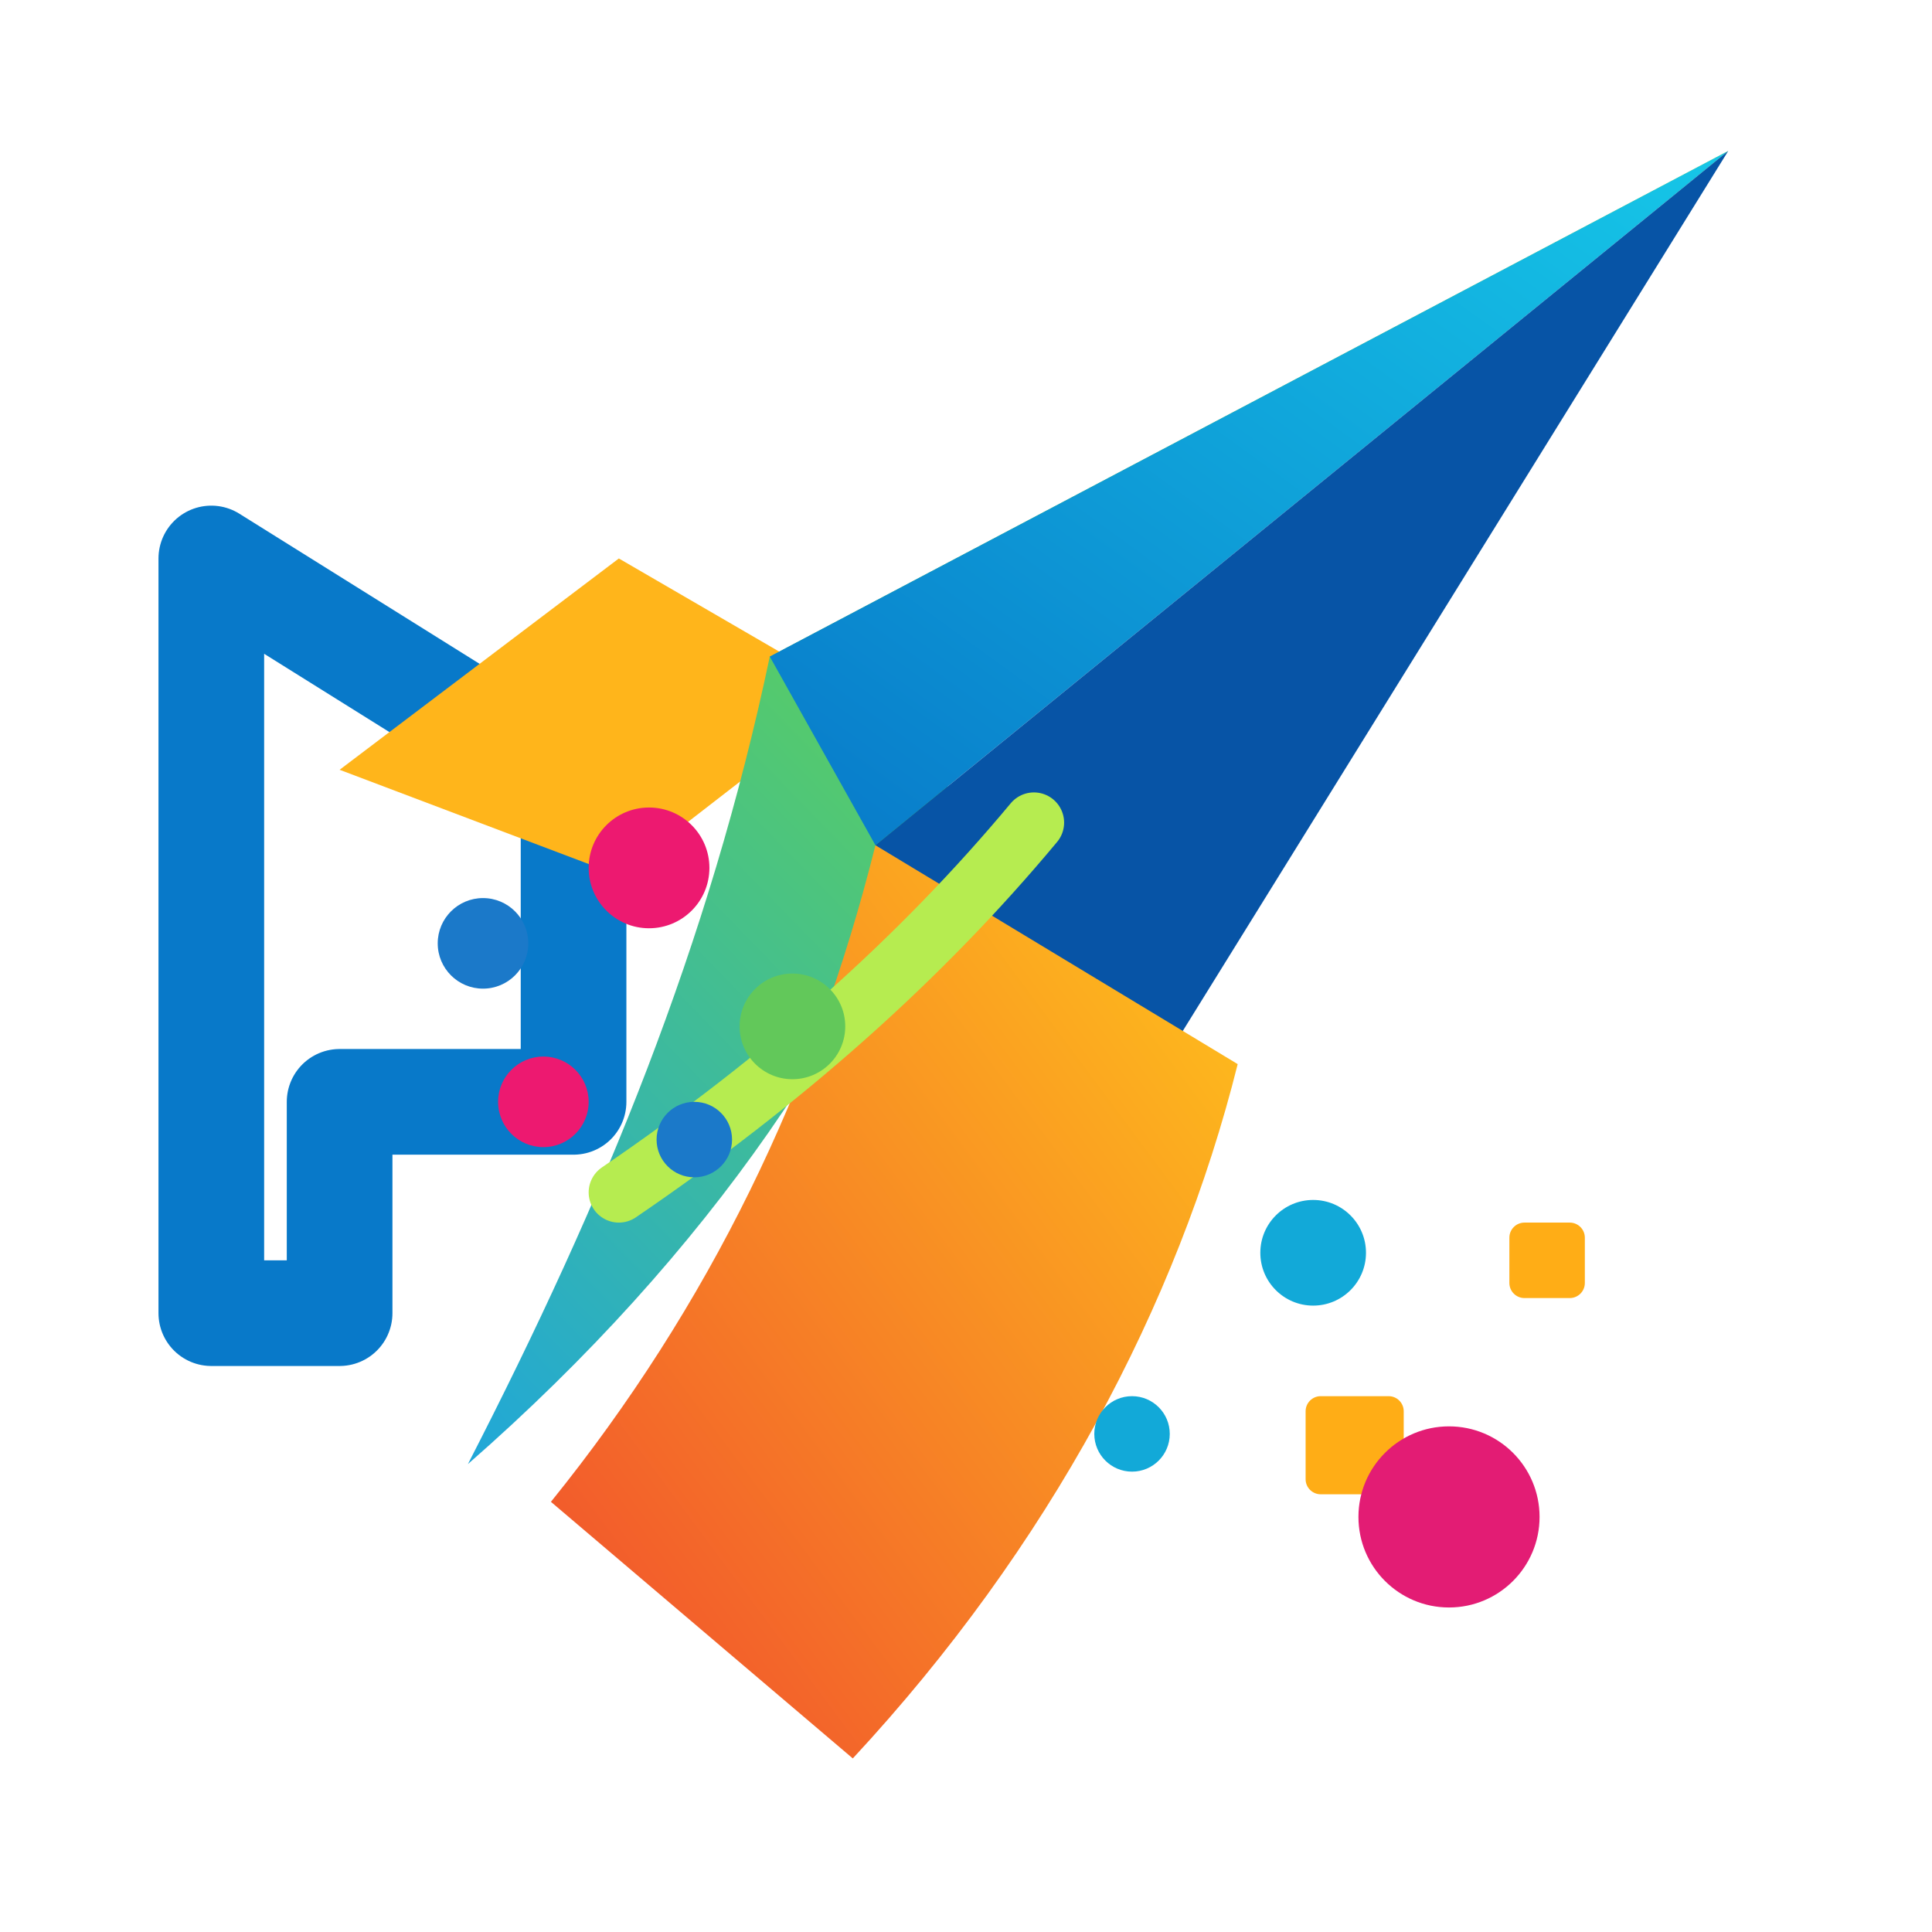
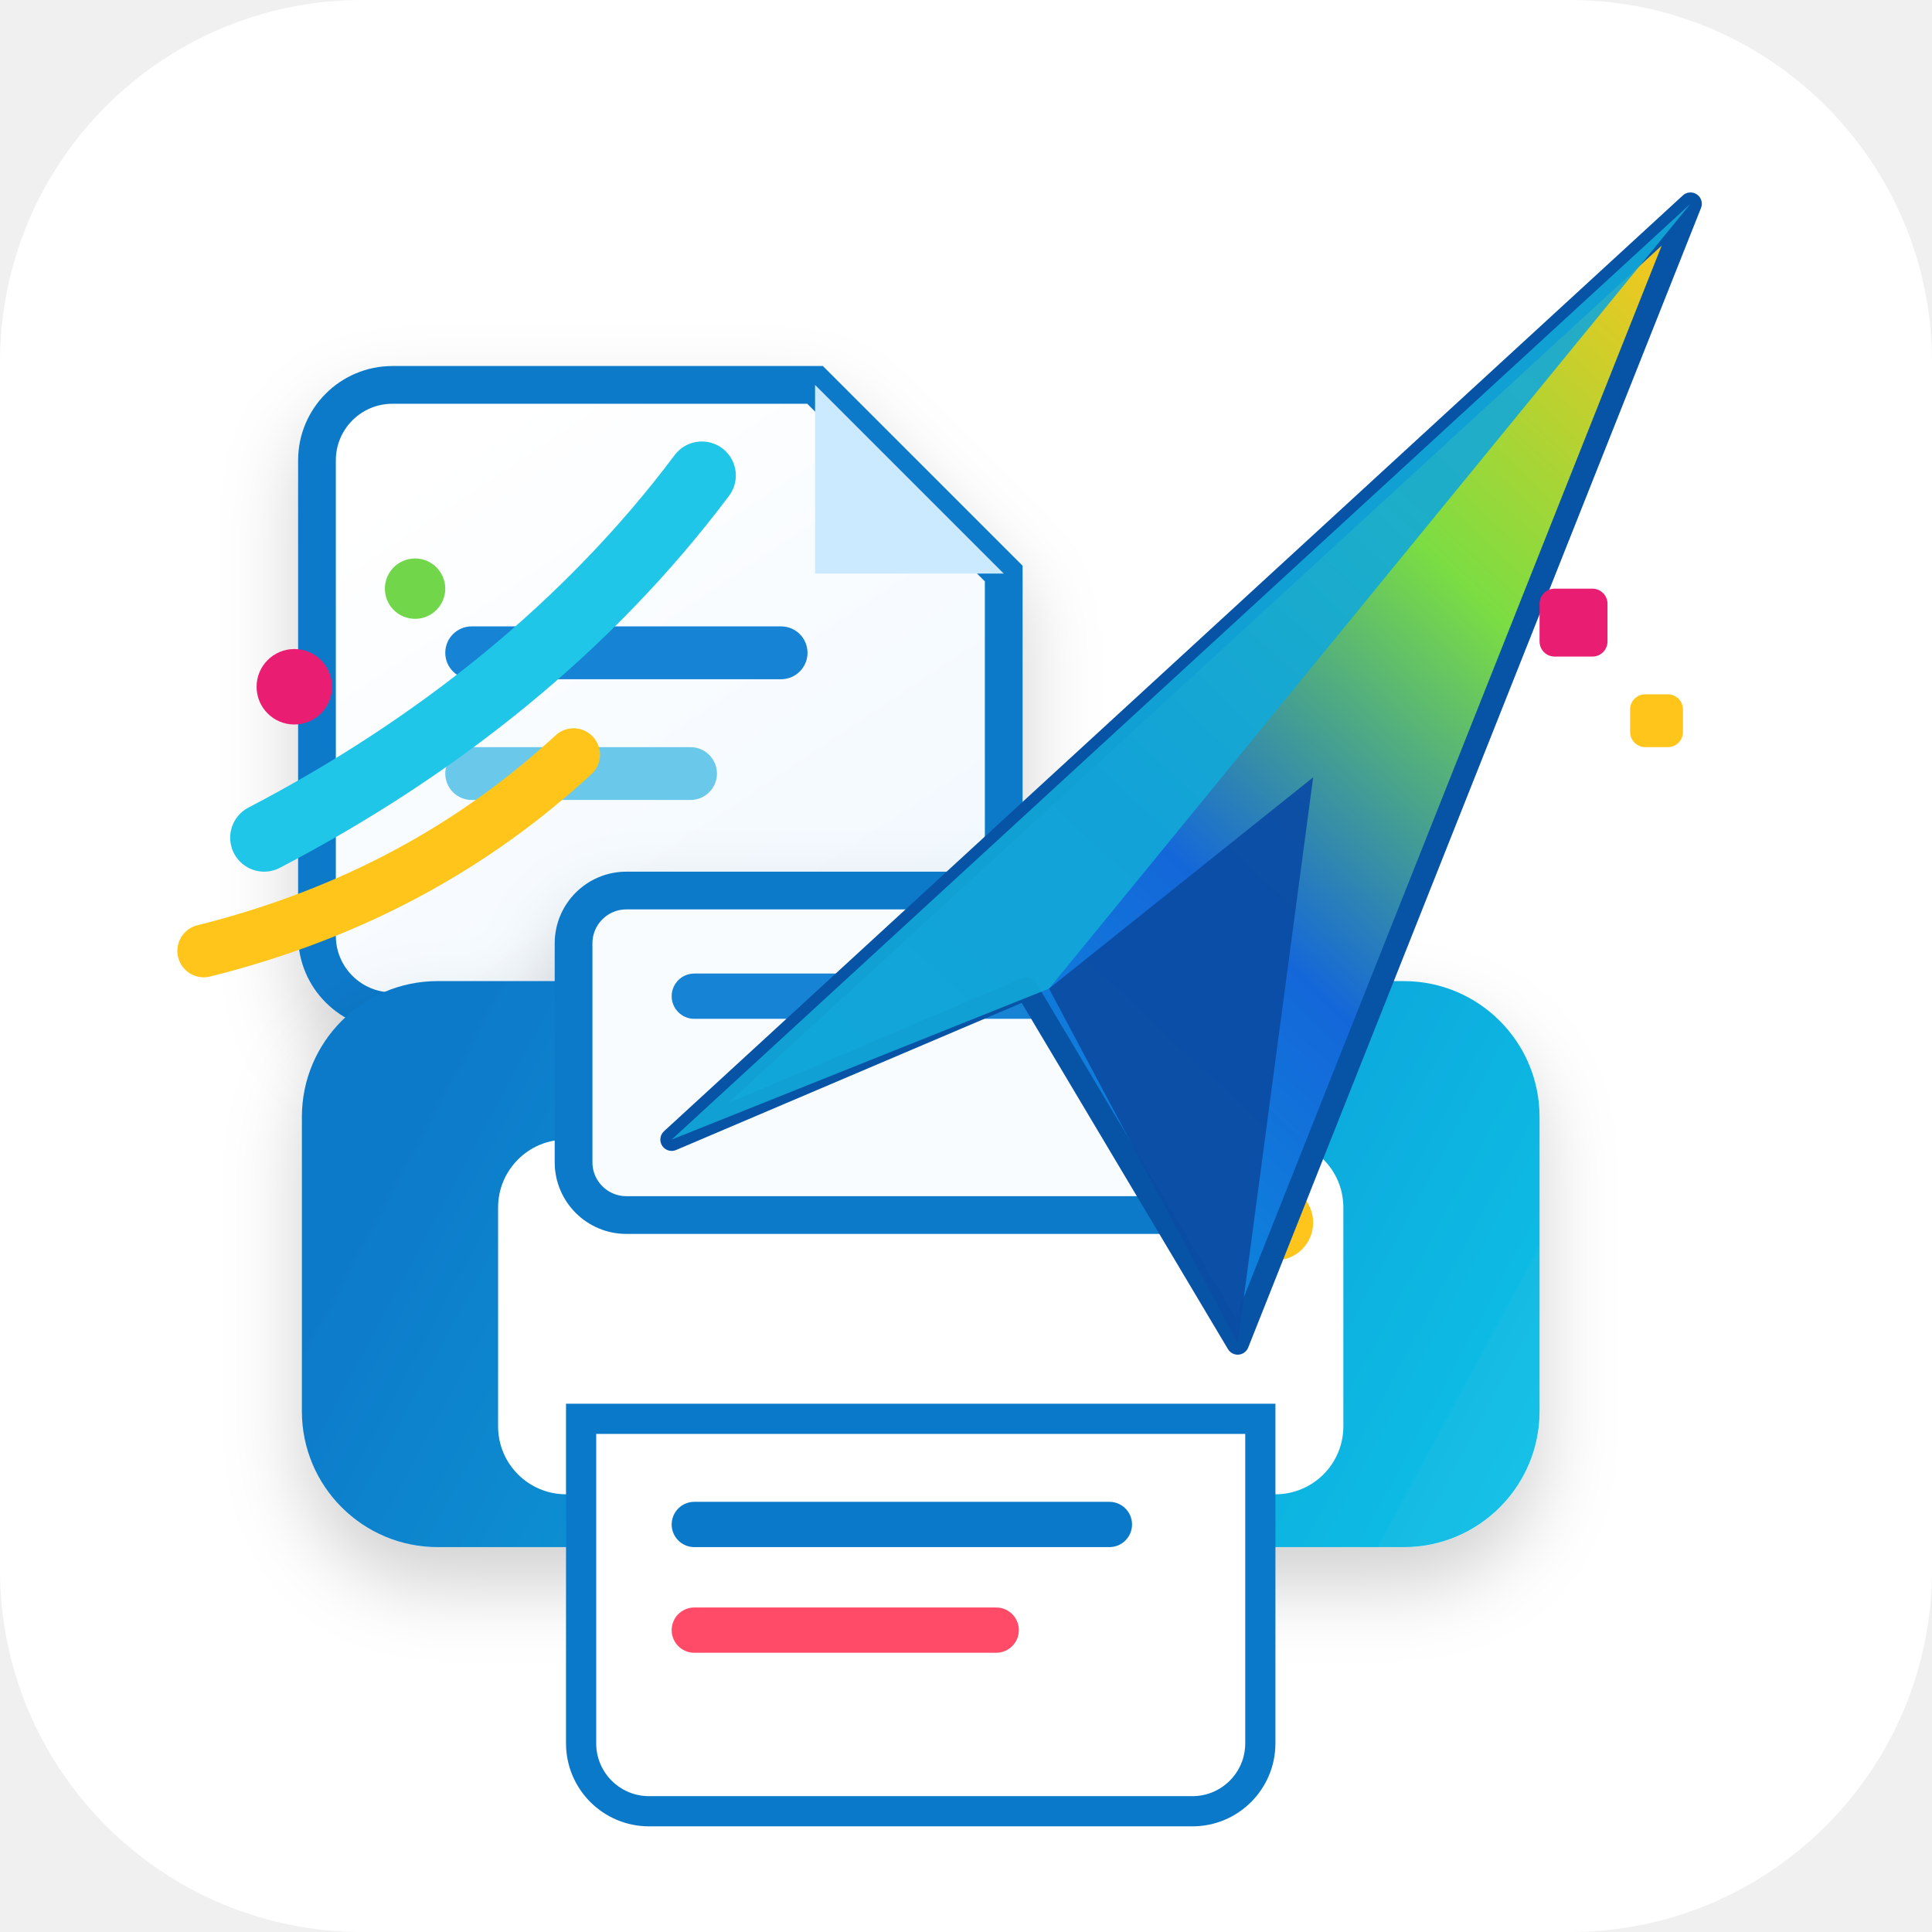
<svg xmlns="http://www.w3.org/2000/svg" viewBox="0 0 256 256" role="img" aria-label="PrintBhejo logo">
  <defs>
-     <linearGradient id="b" x1="0" y1="1" x2="1" y2="0">
-       <stop offset="0" stop-color="#0879c9" />
-       <stop offset="1" stop-color="#16c7e8" />
+     <linearGradient id="paper" x1="25" y1="210" x2="205" y2="45" gradientUnits="userSpaceOnUse">
+       <stop stop-color="#0879C9" />
+       <stop offset=".5" stop-color="#13C5E8" />
+       <stop offset="1" stop-color="#0754A6" />
    </linearGradient>
-     <linearGradient id="g" x1="0" y1="1" x2="1" y2="0">
-       <stop offset="0" stop-color="#20a7d9" />
-       <stop offset=".55" stop-color="#64d44d" />
-       <stop offset="1" stop-color="#d8ed45" />
+     <linearGradient id="plane" x1="92" y1="174" x2="225" y2="32" gradientUnits="userSpaceOnUse">
+       <stop stop-color="#06A9E0" />
+       <stop offset=".45" stop-color="#1467D9" />
+       <stop offset=".72" stop-color="#7BDD43" />
+       <stop offset="1" stop-color="#FFC51B" />
    </linearGradient>
-     <linearGradient id="o" x1="0" y1="1" x2="1" y2="0">
-       <stop offset="0" stop-color="#f04b2e" />
-       <stop offset="1" stop-color="#ffc51b" />
+     <linearGradient id="sheet" x1="55" y1="62" x2="130" y2="174" gradientUnits="userSpaceOnUse">
+       <stop stop-color="#FFFFFF" />
+       <stop offset="1" stop-color="#EAF5FF" />
    </linearGradient>
+     <linearGradient id="print" x1="54" y1="148" x2="197" y2="225" gradientUnits="userSpaceOnUse">
+       <stop stop-color="#0879C9" />
+       <stop offset="1" stop-color="#13C5E8" />
+     </linearGradient>
+     <filter id="shadow" x="-20%" y="-20%" width="140%" height="150%">
+       <feDropShadow dx="0" dy="5" stdDeviation="5" flood-opacity=".18" />
+     </filter>
  </defs>
-   <rect width="256" height="256" fill="#fff" />
-   <path d="M28 174V74l48 30v42H45v28z" fill="none" stroke="#0879c9" stroke-width="14" stroke-linejoin="round" />
-   <path d="M45 102l37-28 31 18-31 24z" fill="#ffb51b" />
-   <path d="M62 194c32-28 53-59 64-91L229 20 102 87c-8 38-22 72-40 107z" fill="url(#g)" />
-   <path d="M102 87 229 20 116 112z" fill="url(#b)" />
-   <path d="M116 112 229 20 154 141z" fill="#0754a6" />
-   <path d="M116 112c-8 32-22 61-43 87l40 34c26-28 43-60 51-92z" fill="url(#o)" />
-   <path d="M82 158c22-15 40-31 55-49" fill="none" stroke="#b6ec50" stroke-width="8" stroke-linecap="round" />
-   <g fill="#1b79c9">
-     <circle cx="64" cy="125" r="6" />
-     <circle cx="92" cy="151" r="5" />
+   <rect width="256" height="256" rx="48" fill="#fff" />
+   <g filter="url(#shadow)">
+     <path d="M42 61a10 10 0 0 1 10-10h56l25 25v58H52a10 10 0 0 1-10-10z" fill="url(#sheet)" stroke="#0B79C9" stroke-width="5" />
+     <path d="M108 51v25h25" fill="#CBEAFF" />
+     <rect x="59" y="83" width="48" height="7" rx="3.5" fill="#1683D5" />
+     <rect x="59" y="99" width="36" height="7" rx="3.5" fill="#6BC9EA" />
  </g>
-   <g fill="#ed1970">
-     <circle cx="86" cy="115" r="8" />
-     <circle cx="72" cy="146" r="6" />
+   <g filter="url(#shadow)">
+     <path d="M58 130h128a18 18 0 0 1 18 18v39a18 18 0 0 1-18 18H58a18 18 0 0 1-18-18v-39a18 18 0 0 1 18-18z" fill="url(#print)" />
+     <rect x="66" y="151" width="112" height="47" rx="9" fill="#fff" />
+     <rect x="76" y="118" width="92" height="43" rx="7" fill="#F9FCFF" stroke="#0B79C9" stroke-width="5" />
+     <rect x="89" y="129" width="66" height="6" rx="3" fill="#1683D5" />
+     <circle cx="169" cy="146" r="5" fill="#20C6E8" />
+     <circle cx="169" cy="162" r="5" fill="#FFC51B" />
  </g>
-   <circle cx="105" cy="136" r="7" fill="#62c85a" />
-   <g fill="#12a9d8">
-     <circle cx="174" cy="166" r="7" />
-     <circle cx="150" cy="190" r="5" />
-   </g>
-   <g fill="#ffad16">
-     <rect x="173" y="185" width="13" height="13" rx="2" />
-     <rect x="200" y="162" width="10" height="10" rx="2" />
-   </g>
-   <circle cx="192" cy="201" r="12" fill="#e31c74" />
+   <path d="M77 188h90v43a9 9 0 0 1-9 9H86a9 9 0 0 1-9-9z" fill="#fff" stroke="#0B79C9" stroke-width="4" />
+   <path d="M92 202h55" stroke="#0B79C9" stroke-width="6" stroke-linecap="round" />
+   <path d="M92 216h40" stroke="#FF4B67" stroke-width="6" stroke-linecap="round" />
+   <path d="M89 151 224 27 164 178l-28-47z" fill="url(#plane)" stroke="#0754A6" stroke-width="3" stroke-linejoin="round" />
+   <path d="M89 151 224 27 139 131z" fill="#12A9D8" opacity=".9" />
+   <path d="m139 131 25 47 10-75z" fill="#0A4DA5" opacity=".95" />
+   <path d="M35 111c23-12 43-28 58-48" fill="none" stroke="#20C6E8" stroke-width="9" stroke-linecap="round" />
+   <path d="M27 126c20-5 36-14 49-26" fill="none" stroke="#FFC51B" stroke-width="7" stroke-linecap="round" />
+   <circle cx="39" cy="91" r="5" fill="#E91E73" />
+   <circle cx="55" cy="78" r="4" fill="#72D64A" />
+   <rect x="204" y="78" width="9" height="9" rx="2" fill="#E91E73" />
+   <rect x="216" y="92" width="7" height="7" rx="2" fill="#FFC51B" />
</svg>
